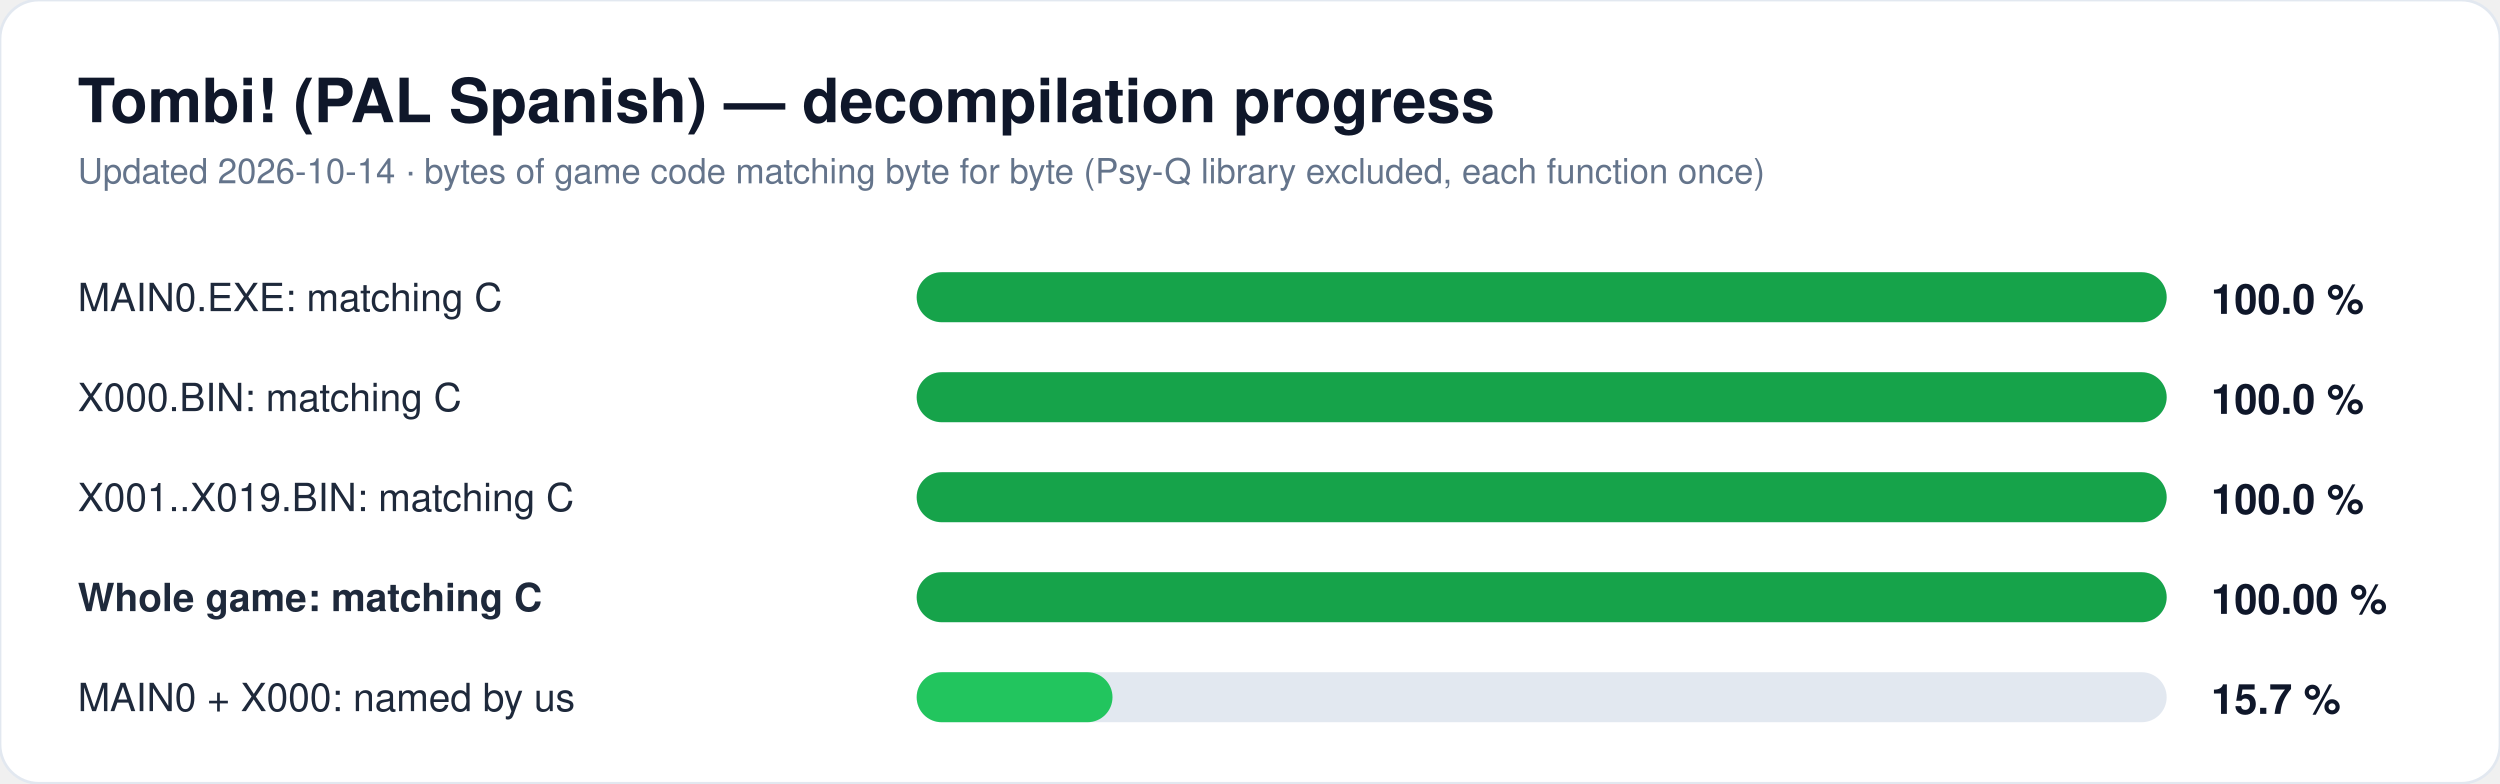
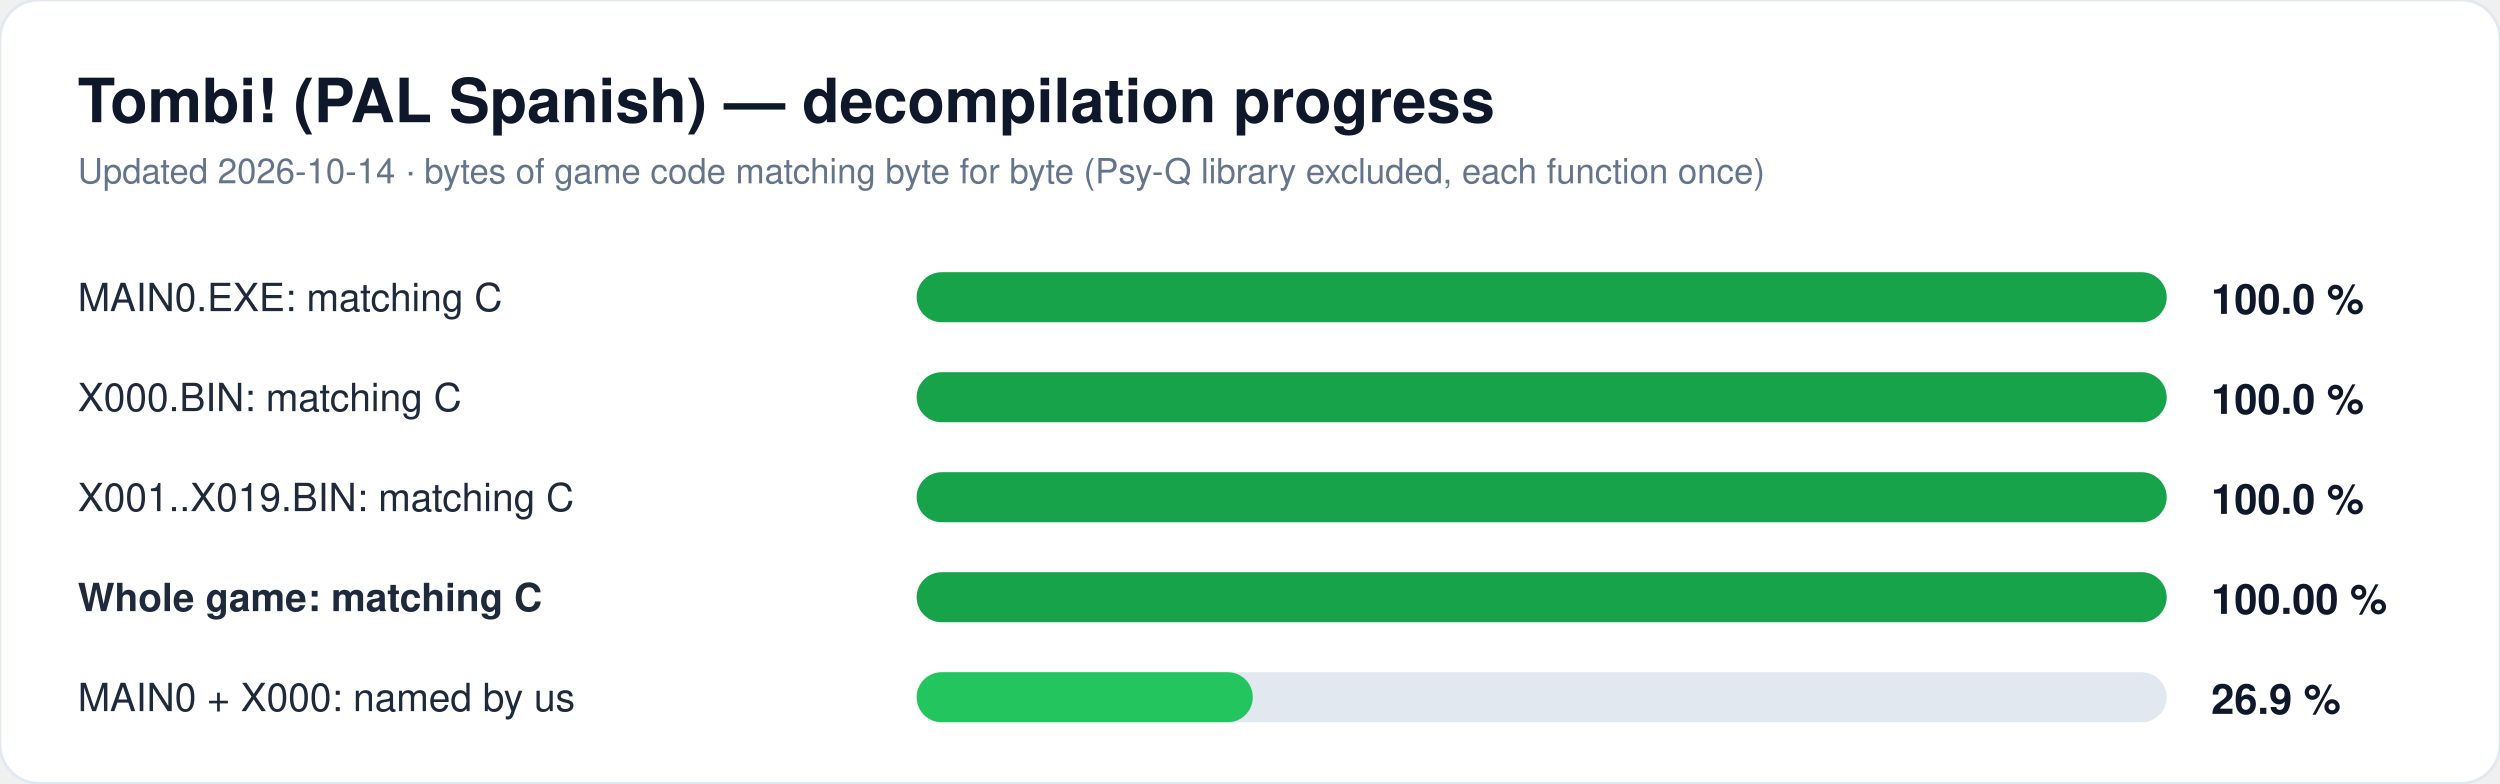
<svg xmlns="http://www.w3.org/2000/svg" width="900" height="282" viewBox="0 0 900 282" role="img" aria-label="Decompilation progress">
  <rect width="900" height="282" rx="14" fill="#ffffff" stroke="#e2e8f0" />
  <text x="28" y="44" font-family="Segoe UI,Helvetica,Arial,sans-serif" font-size="22" font-weight="700" fill="#0f172a">Tombi! (PAL Spanish) — decompilation progress</text>
  <text x="28" y="66" font-family="Segoe UI,Helvetica,Arial,sans-serif" font-size="12.5" fill="#64748b">Updated 2026-10-14 · bytes of game code matching byte for byte (Psy-Q library excluded, each function once)</text>
  <text x="28" y="112" font-family="Segoe UI,Helvetica,Arial,sans-serif" font-size="14" fill="#1e293b">MAIN0.EXE: matching C</text>
  <rect x="330" y="98" width="450" height="18" rx="9" fill="#e2e8f0" />
  <rect x="330" y="98" width="450.0" height="18" rx="9" fill="#16a34a" />
  <text x="796" y="113" font-family="Segoe UI,Helvetica,Arial,sans-serif" font-size="15" font-weight="700" fill="#0f172a">100.0 %</text>
  <text x="28" y="148" font-family="Segoe UI,Helvetica,Arial,sans-serif" font-size="14" fill="#1e293b">X000.BIN: matching C</text>
  <rect x="330" y="134" width="450" height="18" rx="9" fill="#e2e8f0" />
  <rect x="330" y="134" width="450.0" height="18" rx="9" fill="#16a34a" />
  <text x="796" y="149" font-family="Segoe UI,Helvetica,Arial,sans-serif" font-size="15" font-weight="700" fill="#0f172a">100.0 %</text>
  <text x="28" y="184" font-family="Segoe UI,Helvetica,Arial,sans-serif" font-size="14" fill="#1e293b">X001..X019.BIN: matching C</text>
  <rect x="330" y="170" width="450" height="18" rx="9" fill="#e2e8f0" />
  <rect x="330" y="170" width="450.0" height="18" rx="9" fill="#16a34a" />
  <text x="796" y="185" font-family="Segoe UI,Helvetica,Arial,sans-serif" font-size="15" font-weight="700" fill="#0f172a">100.0 %</text>
  <text x="28" y="220" font-family="Segoe UI,Helvetica,Arial,sans-serif" font-size="14" font-weight="700" fill="#1e293b">Whole game: matching C</text>
  <rect x="330" y="206" width="450" height="18" rx="9" fill="#e2e8f0" />
  <rect x="330" y="206" width="450.0" height="18" rx="9" fill="#16a34a" />
  <text x="796" y="221" font-family="Segoe UI,Helvetica,Arial,sans-serif" font-size="15" font-weight="700" fill="#0f172a">100.00 %</text>
  <text x="28" y="256" font-family="Segoe UI,Helvetica,Arial,sans-serif" font-size="14" fill="#1e293b">MAIN0 + X000: named by us</text>
  <rect x="330" y="242" width="450" height="18" rx="9" fill="#e2e8f0" />
-   <rect x="330" y="242" width="70.5" height="18" rx="9" fill="#22c55e" />
-   <text x="796" y="257" font-family="Segoe UI,Helvetica,Arial,sans-serif" font-size="15" font-weight="700" fill="#0f172a">15.7 %</text>
+   <rect x="330" y="242" width="121.0" height="18" rx="9" fill="#22c55e" />
+   <text x="796" y="257" font-family="Segoe UI,Helvetica,Arial,sans-serif" font-size="15" font-weight="700" fill="#0f172a">26.9 %</text>
</svg>
